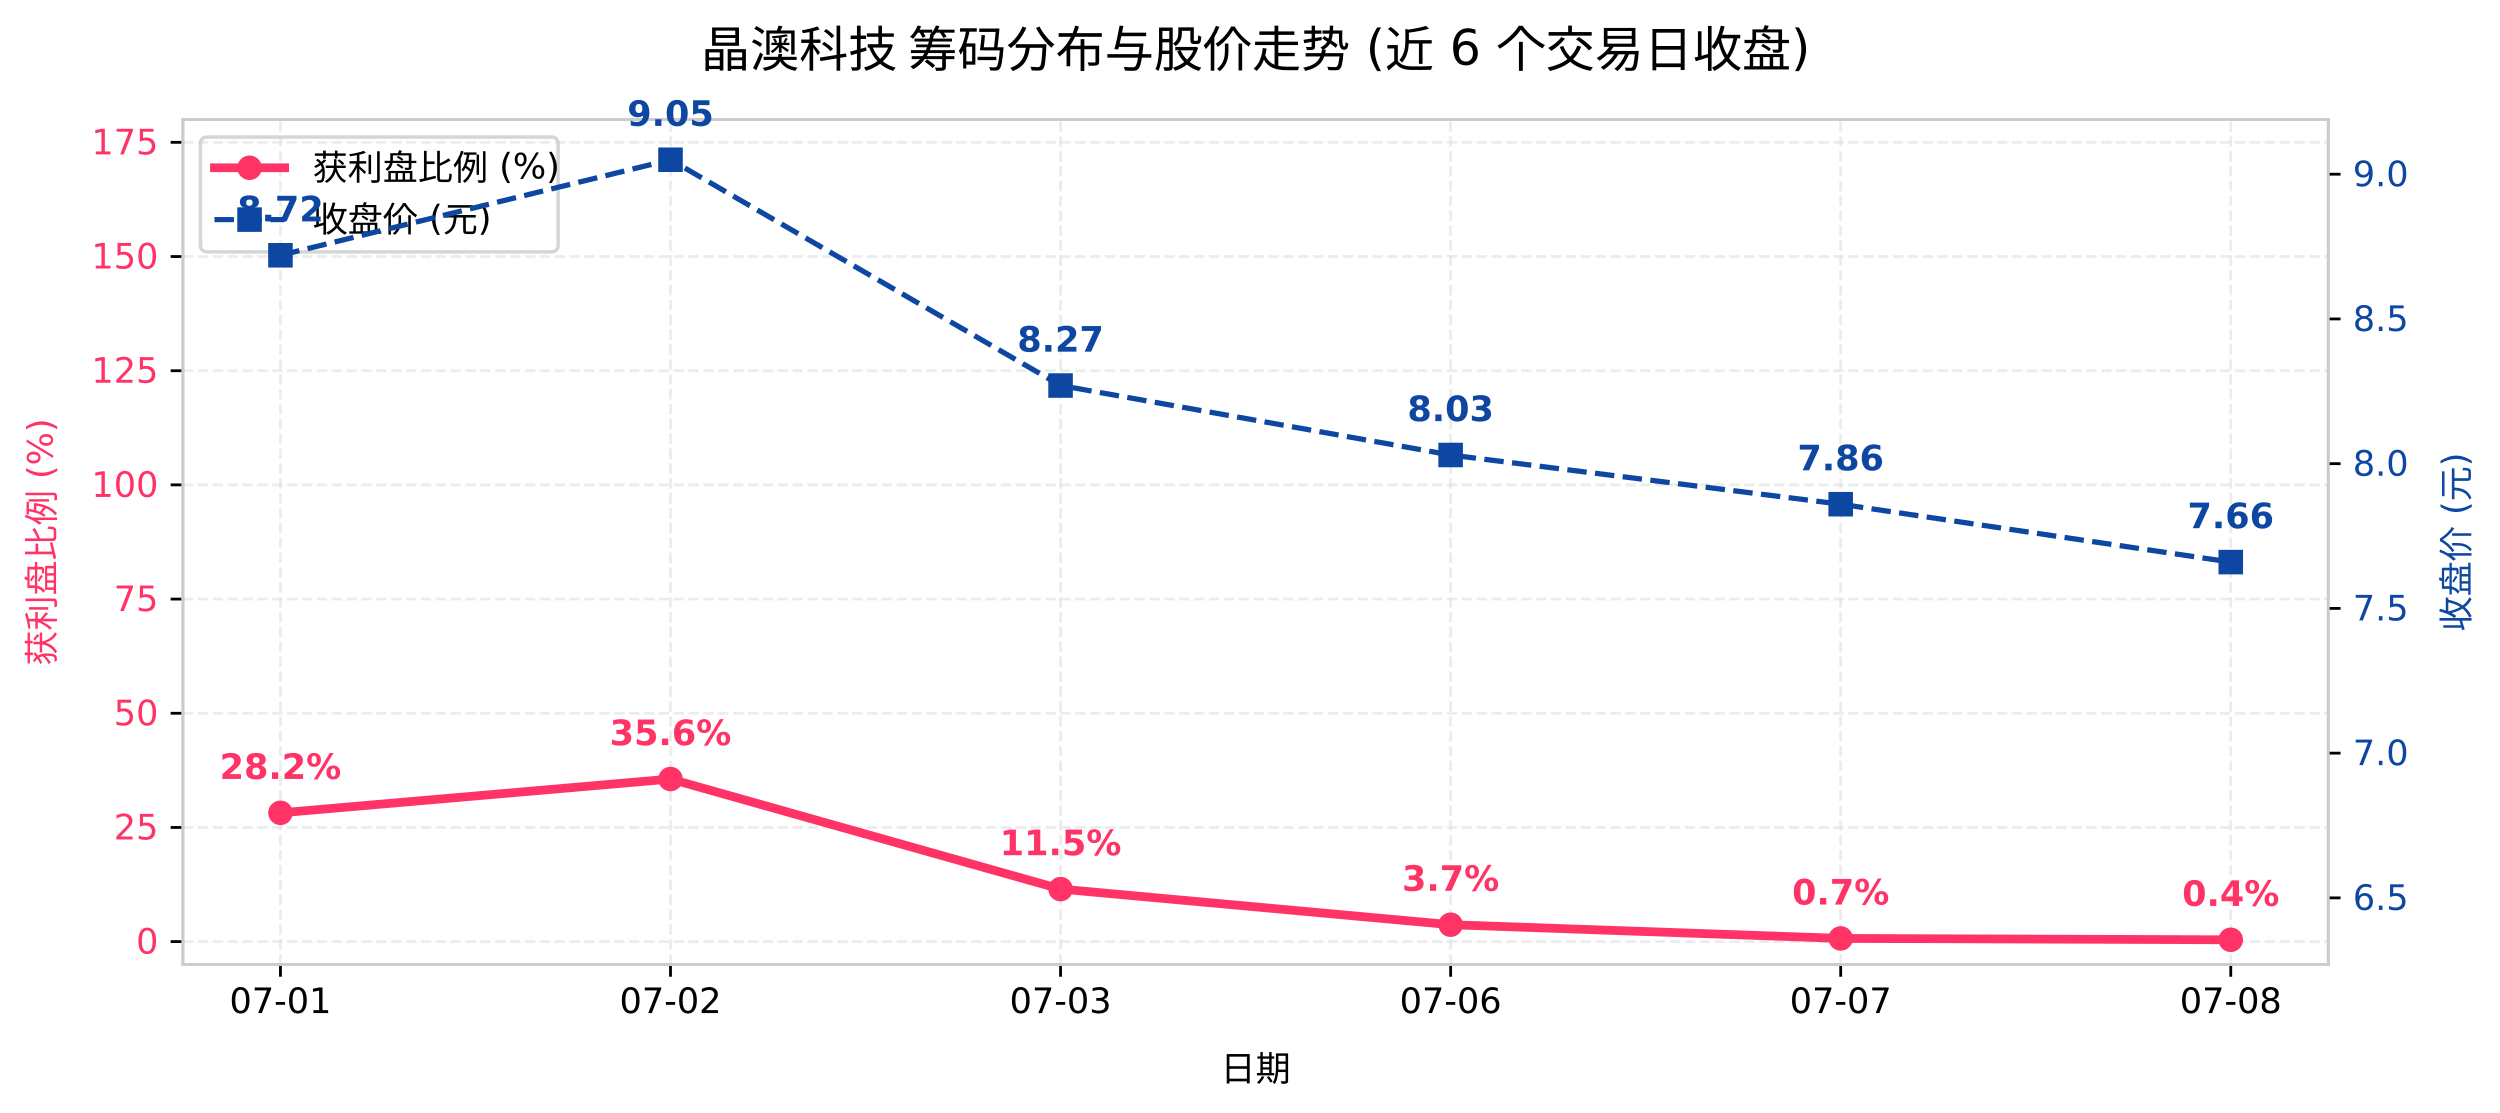
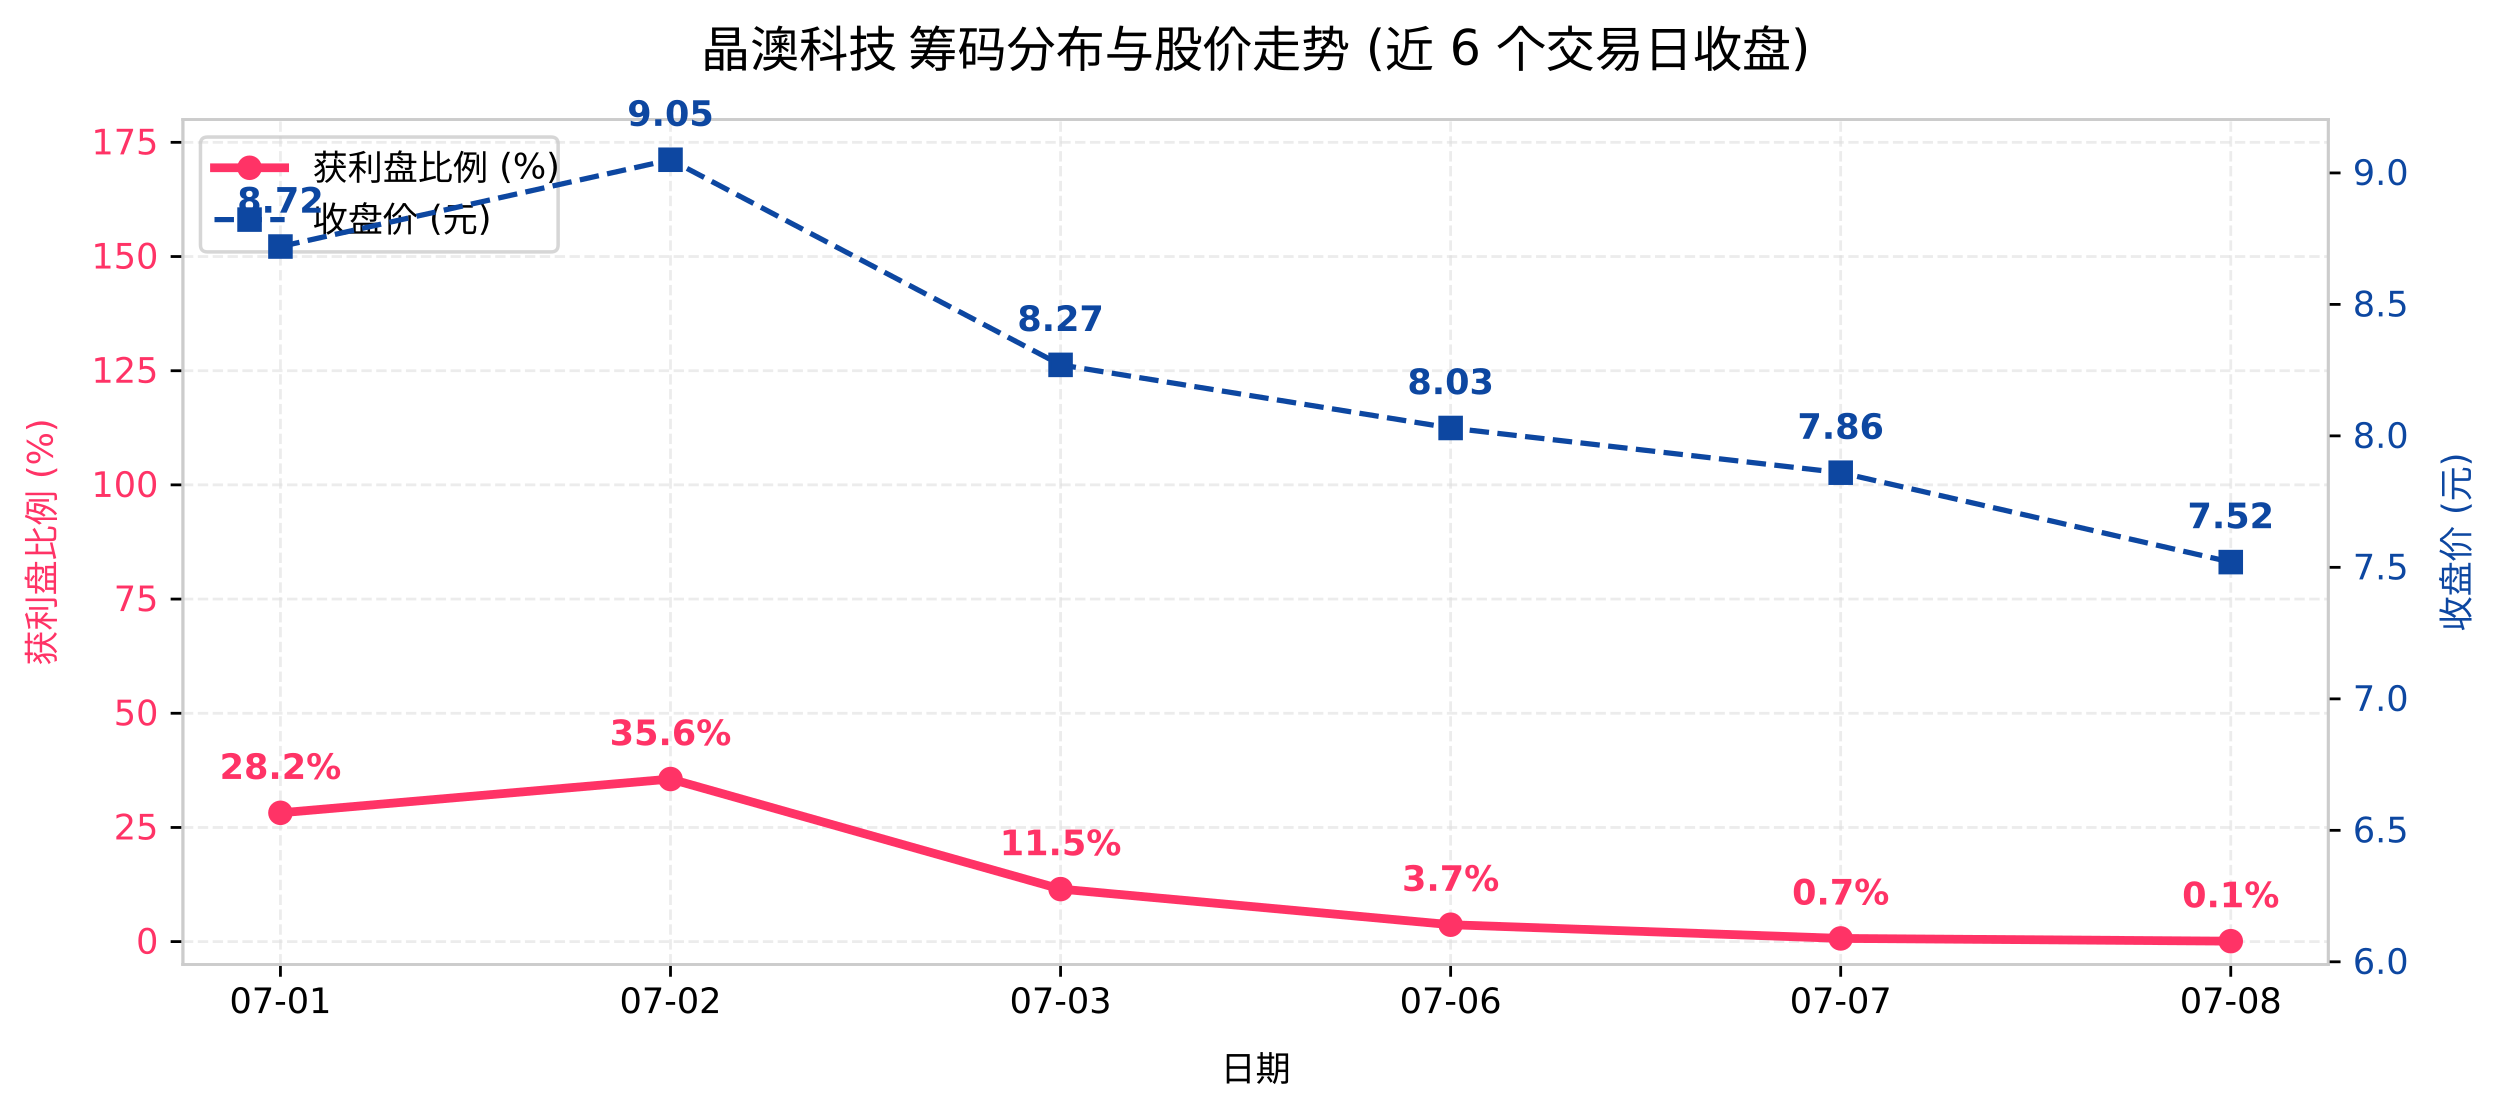
<svg xmlns="http://www.w3.org/2000/svg" xmlns:xlink="http://www.w3.org/1999/xlink" width="712.881pt" height="317.148pt" viewBox="0 0 712.881 317.148" version="1.1">
  <defs>
    <style type="text/css">*{stroke-linejoin: round; stroke-linecap: butt}</style>
  </defs>
  <g id="figure_1">
    <g id="patch_1">
      <path d="M 0 317.148  L 712.881 317.148  L 712.881 0  L 0 0  L 0 317.148  z " style="fill: none" />
    </g>
    <g id="axes_1">
      <g id="patch_2">
        <path d="M 52.163 275.017  L 663.913 275.017  L 663.913 34.08  L 52.163 34.08  L 52.163 275.017  z " style="fill: none" />
      </g>
      <g id="matplotlib.axis_1">
        <g id="xtick_1">
          <g id="line2d_1">
-             <path d="M 79.969 275.017  L 79.969 34.08  " clip-path="url(#p8829906de4)" style="fill: none; stroke-dasharray: 2.96,1.28; stroke-dashoffset: 0; stroke: #e0e0e0; stroke-opacity: 0.6; stroke-width: 0.8" />
+             <path d="M 79.969 275.017  L 79.969 34.08  " clip-path="url(#pffcd427c57)" style="fill: none; stroke-dasharray: 2.96,1.28; stroke-dashoffset: 0; stroke: #e0e0e0; stroke-opacity: 0.6; stroke-width: 0.8" />
          </g>
          <g id="line2d_2">
            <defs>
-               <path id="m676dfeffb2" d="M 0 0  L 0 3.5  " style="stroke: #000000; stroke-width: 0.8" />
+               <path id="m168689f86f" d="M 0 0  L 0 3.5  " style="stroke: #000000; stroke-width: 0.8" />
            </defs>
            <g>
-               <use xlink:href="#m676dfeffb2" x="79.969" y="275.017" style="stroke: #000000; stroke-width: 0.8" />
+               <use xlink:href="#m168689f86f" x="79.969" y="275.017" style="stroke: #000000; stroke-width: 0.8" />
            </g>
          </g>
          <g id="text_1">
            <text style="font: 10px 'WenQuanYi Zen Hei', 'DejaVu Sans', 'Arial', sans-serif; text-anchor: middle" x="79.969" y="288.873" transform="rotate(-0 79.96932 288.8728)">07-01</text>
          </g>
        </g>
        <g id="xtick_2">
          <g id="line2d_3">
-             <path d="M 191.197 275.017  L 191.197 34.08  " clip-path="url(#p8829906de4)" style="fill: none; stroke-dasharray: 2.96,1.28; stroke-dashoffset: 0; stroke: #e0e0e0; stroke-opacity: 0.6; stroke-width: 0.8" />
+             <path d="M 191.197 275.017  L 191.197 34.08  " clip-path="url(#pffcd427c57)" style="fill: none; stroke-dasharray: 2.96,1.28; stroke-dashoffset: 0; stroke: #e0e0e0; stroke-opacity: 0.6; stroke-width: 0.8" />
          </g>
          <g id="line2d_4">
            <g>
-               <use xlink:href="#m676dfeffb2" x="191.197" y="275.017" style="stroke: #000000; stroke-width: 0.8" />
+               <use xlink:href="#m168689f86f" x="191.197" y="275.017" style="stroke: #000000; stroke-width: 0.8" />
            </g>
          </g>
          <g id="text_2">
            <text style="font: 10px 'WenQuanYi Zen Hei', 'DejaVu Sans', 'Arial', sans-serif; text-anchor: middle" x="191.197" y="288.873" transform="rotate(-0 191.1966 288.8728)">07-02</text>
          </g>
        </g>
        <g id="xtick_3">
          <g id="line2d_5">
-             <path d="M 302.424 275.017  L 302.424 34.08  " clip-path="url(#p8829906de4)" style="fill: none; stroke-dasharray: 2.96,1.28; stroke-dashoffset: 0; stroke: #e0e0e0; stroke-opacity: 0.6; stroke-width: 0.8" />
+             <path d="M 302.424 275.017  L 302.424 34.08  " clip-path="url(#pffcd427c57)" style="fill: none; stroke-dasharray: 2.96,1.28; stroke-dashoffset: 0; stroke: #e0e0e0; stroke-opacity: 0.6; stroke-width: 0.8" />
          </g>
          <g id="line2d_6">
            <g>
-               <use xlink:href="#m676dfeffb2" x="302.424" y="275.017" style="stroke: #000000; stroke-width: 0.8" />
+               <use xlink:href="#m168689f86f" x="302.424" y="275.017" style="stroke: #000000; stroke-width: 0.8" />
            </g>
          </g>
          <g id="text_3">
            <text style="font: 10px 'WenQuanYi Zen Hei', 'DejaVu Sans', 'Arial', sans-serif; text-anchor: middle" x="302.424" y="288.873" transform="rotate(-0 302.4239 288.8728)">07-03</text>
          </g>
        </g>
        <g id="xtick_4">
          <g id="line2d_7">
-             <path d="M 413.651 275.017  L 413.651 34.08  " clip-path="url(#p8829906de4)" style="fill: none; stroke-dasharray: 2.96,1.28; stroke-dashoffset: 0; stroke: #e0e0e0; stroke-opacity: 0.6; stroke-width: 0.8" />
+             <path d="M 413.651 275.017  L 413.651 34.08  " clip-path="url(#pffcd427c57)" style="fill: none; stroke-dasharray: 2.96,1.28; stroke-dashoffset: 0; stroke: #e0e0e0; stroke-opacity: 0.6; stroke-width: 0.8" />
          </g>
          <g id="line2d_8">
            <g>
-               <use xlink:href="#m676dfeffb2" x="413.651" y="275.017" style="stroke: #000000; stroke-width: 0.8" />
+               <use xlink:href="#m168689f86f" x="413.651" y="275.017" style="stroke: #000000; stroke-width: 0.8" />
            </g>
          </g>
          <g id="text_4">
            <text style="font: 10px 'WenQuanYi Zen Hei', 'DejaVu Sans', 'Arial', sans-serif; text-anchor: middle" x="413.651" y="288.873" transform="rotate(-0 413.6511 288.8728)">07-06</text>
          </g>
        </g>
        <g id="xtick_5">
          <g id="line2d_9">
-             <path d="M 524.878 275.017  L 524.878 34.08  " clip-path="url(#p8829906de4)" style="fill: none; stroke-dasharray: 2.96,1.28; stroke-dashoffset: 0; stroke: #e0e0e0; stroke-opacity: 0.6; stroke-width: 0.8" />
+             <path d="M 524.878 275.017  L 524.878 34.08  " clip-path="url(#pffcd427c57)" style="fill: none; stroke-dasharray: 2.96,1.28; stroke-dashoffset: 0; stroke: #e0e0e0; stroke-opacity: 0.6; stroke-width: 0.8" />
          </g>
          <g id="line2d_10">
            <g>
-               <use xlink:href="#m676dfeffb2" x="524.878" y="275.017" style="stroke: #000000; stroke-width: 0.8" />
+               <use xlink:href="#m168689f86f" x="524.878" y="275.017" style="stroke: #000000; stroke-width: 0.8" />
            </g>
          </g>
          <g id="text_5">
            <text style="font: 10px 'WenQuanYi Zen Hei', 'DejaVu Sans', 'Arial', sans-serif; text-anchor: middle" x="524.878" y="288.873" transform="rotate(-0 524.8784 288.8728)">07-07</text>
          </g>
        </g>
        <g id="xtick_6">
          <g id="line2d_11">
-             <path d="M 636.106 275.017  L 636.106 34.08  " clip-path="url(#p8829906de4)" style="fill: none; stroke-dasharray: 2.96,1.28; stroke-dashoffset: 0; stroke: #e0e0e0; stroke-opacity: 0.6; stroke-width: 0.8" />
+             <path d="M 636.106 275.017  L 636.106 34.08  " clip-path="url(#pffcd427c57)" style="fill: none; stroke-dasharray: 2.96,1.28; stroke-dashoffset: 0; stroke: #e0e0e0; stroke-opacity: 0.6; stroke-width: 0.8" />
          </g>
          <g id="line2d_12">
            <g>
-               <use xlink:href="#m676dfeffb2" x="636.106" y="275.017" style="stroke: #000000; stroke-width: 0.8" />
+               <use xlink:href="#m168689f86f" x="636.106" y="275.017" style="stroke: #000000; stroke-width: 0.8" />
            </g>
          </g>
          <g id="text_6">
            <text style="font: 10px 'WenQuanYi Zen Hei', 'DejaVu Sans', 'Arial', sans-serif; text-anchor: middle" x="636.106" y="288.873" transform="rotate(-0 636.1057 288.8728)">07-08</text>
          </g>
        </g>
        <g id="text_7">
          <text style="font: 10px 'WenQuanYi Zen Hei', 'DejaVu Sans', 'Arial', sans-serif; text-anchor: middle" x="358.038" y="308.287" transform="rotate(-0 358.0375 308.2869)">日期</text>
        </g>
      </g>
      <g id="matplotlib.axis_2">
        <g id="ytick_1">
          <g id="line2d_13">
-             <path d="M 52.163 268.505  L 663.913 268.505  " clip-path="url(#p8829906de4)" style="fill: none; stroke-dasharray: 2.96,1.28; stroke-dashoffset: 0; stroke: #e0e0e0; stroke-opacity: 0.6; stroke-width: 0.8" />
+             <path d="M 52.163 268.505  L 663.913 268.505  " clip-path="url(#pffcd427c57)" style="fill: none; stroke-dasharray: 2.96,1.28; stroke-dashoffset: 0; stroke: #e0e0e0; stroke-opacity: 0.6; stroke-width: 0.8" />
          </g>
          <g id="line2d_14">
            <defs>
-               <path id="m15f1584dc9" d="M 0 0  L -3.5 0  " style="stroke: #000000; stroke-width: 0.8" />
+               <path id="m6ae91ce767" d="M 0 0  L -3.5 0  " style="stroke: #000000; stroke-width: 0.8" />
            </defs>
            <g>
-               <use xlink:href="#m15f1584dc9" x="52.163" y="268.505" style="stroke: #000000; stroke-width: 0.8" />
+               <use xlink:href="#m6ae91ce767" x="52.163" y="268.505" style="stroke: #000000; stroke-width: 0.8" />
            </g>
          </g>
          <g id="text_8">
            <text style="fill: #ff3366; font: 10px 'WenQuanYi Zen Hei', 'DejaVu Sans', 'Arial', sans-serif; text-anchor: end" x="45.163" y="271.933" transform="rotate(-0 45.1625 271.9329)">0</text>
          </g>
        </g>
        <g id="ytick_2">
          <g id="line2d_15">
-             <path d="M 52.163 235.946  L 663.913 235.946  " clip-path="url(#p8829906de4)" style="fill: none; stroke-dasharray: 2.96,1.28; stroke-dashoffset: 0; stroke: #e0e0e0; stroke-opacity: 0.6; stroke-width: 0.8" />
+             <path d="M 52.163 235.946  L 663.913 235.946  " clip-path="url(#pffcd427c57)" style="fill: none; stroke-dasharray: 2.96,1.28; stroke-dashoffset: 0; stroke: #e0e0e0; stroke-opacity: 0.6; stroke-width: 0.8" />
          </g>
          <g id="line2d_16">
            <g>
-               <use xlink:href="#m15f1584dc9" x="52.163" y="235.946" style="stroke: #000000; stroke-width: 0.8" />
+               <use xlink:href="#m6ae91ce767" x="52.163" y="235.946" style="stroke: #000000; stroke-width: 0.8" />
            </g>
          </g>
          <g id="text_9">
            <text style="fill: #ff3366; font: 10px 'WenQuanYi Zen Hei', 'DejaVu Sans', 'Arial', sans-serif; text-anchor: end" x="45.163" y="239.374" transform="rotate(-0 45.1625 239.3739)">25</text>
          </g>
        </g>
        <g id="ytick_3">
          <g id="line2d_17">
-             <path d="M 52.163 203.387  L 663.913 203.387  " clip-path="url(#p8829906de4)" style="fill: none; stroke-dasharray: 2.96,1.28; stroke-dashoffset: 0; stroke: #e0e0e0; stroke-opacity: 0.6; stroke-width: 0.8" />
+             <path d="M 52.163 203.387  L 663.913 203.387  " clip-path="url(#pffcd427c57)" style="fill: none; stroke-dasharray: 2.96,1.28; stroke-dashoffset: 0; stroke: #e0e0e0; stroke-opacity: 0.6; stroke-width: 0.8" />
          </g>
          <g id="line2d_18">
            <g>
-               <use xlink:href="#m15f1584dc9" x="52.163" y="203.387" style="stroke: #000000; stroke-width: 0.8" />
+               <use xlink:href="#m6ae91ce767" x="52.163" y="203.387" style="stroke: #000000; stroke-width: 0.8" />
            </g>
          </g>
          <g id="text_10">
            <text style="fill: #ff3366; font: 10px 'WenQuanYi Zen Hei', 'DejaVu Sans', 'Arial', sans-serif; text-anchor: end" x="45.163" y="206.815" transform="rotate(-0 45.1625 206.815)">50</text>
          </g>
        </g>
        <g id="ytick_4">
          <g id="line2d_19">
-             <path d="M 52.163 170.828  L 663.913 170.828  " clip-path="url(#p8829906de4)" style="fill: none; stroke-dasharray: 2.96,1.28; stroke-dashoffset: 0; stroke: #e0e0e0; stroke-opacity: 0.6; stroke-width: 0.8" />
+             <path d="M 52.163 170.828  L 663.913 170.828  " clip-path="url(#pffcd427c57)" style="fill: none; stroke-dasharray: 2.96,1.28; stroke-dashoffset: 0; stroke: #e0e0e0; stroke-opacity: 0.6; stroke-width: 0.8" />
          </g>
          <g id="line2d_20">
            <g>
-               <use xlink:href="#m15f1584dc9" x="52.163" y="170.828" style="stroke: #000000; stroke-width: 0.8" />
+               <use xlink:href="#m6ae91ce767" x="52.163" y="170.828" style="stroke: #000000; stroke-width: 0.8" />
            </g>
          </g>
          <g id="text_11">
            <text style="fill: #ff3366; font: 10px 'WenQuanYi Zen Hei', 'DejaVu Sans', 'Arial', sans-serif; text-anchor: end" x="45.163" y="174.256" transform="rotate(-0 45.1625 174.256)">75</text>
          </g>
        </g>
        <g id="ytick_5">
          <g id="line2d_21">
-             <path d="M 52.163 138.269  L 663.913 138.269  " clip-path="url(#p8829906de4)" style="fill: none; stroke-dasharray: 2.96,1.28; stroke-dashoffset: 0; stroke: #e0e0e0; stroke-opacity: 0.6; stroke-width: 0.8" />
+             <path d="M 52.163 138.269  L 663.913 138.269  " clip-path="url(#pffcd427c57)" style="fill: none; stroke-dasharray: 2.96,1.28; stroke-dashoffset: 0; stroke: #e0e0e0; stroke-opacity: 0.6; stroke-width: 0.8" />
          </g>
          <g id="line2d_22">
            <g>
-               <use xlink:href="#m15f1584dc9" x="52.163" y="138.269" style="stroke: #000000; stroke-width: 0.8" />
+               <use xlink:href="#m6ae91ce767" x="52.163" y="138.269" style="stroke: #000000; stroke-width: 0.8" />
            </g>
          </g>
          <g id="text_12">
            <text style="fill: #ff3366; font: 10px 'WenQuanYi Zen Hei', 'DejaVu Sans', 'Arial', sans-serif; text-anchor: end" x="45.163" y="141.697" transform="rotate(-0 45.1625 141.6971)">100</text>
          </g>
        </g>
        <g id="ytick_6">
          <g id="line2d_23">
-             <path d="M 52.163 105.71  L 663.913 105.71  " clip-path="url(#p8829906de4)" style="fill: none; stroke-dasharray: 2.96,1.28; stroke-dashoffset: 0; stroke: #e0e0e0; stroke-opacity: 0.6; stroke-width: 0.8" />
+             <path d="M 52.163 105.71  L 663.913 105.71  " clip-path="url(#pffcd427c57)" style="fill: none; stroke-dasharray: 2.96,1.28; stroke-dashoffset: 0; stroke: #e0e0e0; stroke-opacity: 0.6; stroke-width: 0.8" />
          </g>
          <g id="line2d_24">
            <g>
-               <use xlink:href="#m15f1584dc9" x="52.163" y="105.71" style="stroke: #000000; stroke-width: 0.8" />
+               <use xlink:href="#m6ae91ce767" x="52.163" y="105.71" style="stroke: #000000; stroke-width: 0.8" />
            </g>
          </g>
          <g id="text_13">
            <text style="fill: #ff3366; font: 10px 'WenQuanYi Zen Hei', 'DejaVu Sans', 'Arial', sans-serif; text-anchor: end" x="45.163" y="109.138" transform="rotate(-0 45.1625 109.1381)">125</text>
          </g>
        </g>
        <g id="ytick_7">
          <g id="line2d_25">
-             <path d="M 52.163 73.151  L 663.913 73.151  " clip-path="url(#p8829906de4)" style="fill: none; stroke-dasharray: 2.96,1.28; stroke-dashoffset: 0; stroke: #e0e0e0; stroke-opacity: 0.6; stroke-width: 0.8" />
+             <path d="M 52.163 73.151  L 663.913 73.151  " clip-path="url(#pffcd427c57)" style="fill: none; stroke-dasharray: 2.96,1.28; stroke-dashoffset: 0; stroke: #e0e0e0; stroke-opacity: 0.6; stroke-width: 0.8" />
          </g>
          <g id="line2d_26">
            <g>
-               <use xlink:href="#m15f1584dc9" x="52.163" y="73.151" style="stroke: #000000; stroke-width: 0.8" />
+               <use xlink:href="#m6ae91ce767" x="52.163" y="73.151" style="stroke: #000000; stroke-width: 0.8" />
            </g>
          </g>
          <g id="text_14">
            <text style="fill: #ff3366; font: 10px 'WenQuanYi Zen Hei', 'DejaVu Sans', 'Arial', sans-serif; text-anchor: end" x="45.163" y="76.579" transform="rotate(-0 45.1625 76.57918)">150</text>
          </g>
        </g>
        <g id="ytick_8">
          <g id="line2d_27">
-             <path d="M 52.163 40.592  L 663.913 40.592  " clip-path="url(#p8829906de4)" style="fill: none; stroke-dasharray: 2.96,1.28; stroke-dashoffset: 0; stroke: #e0e0e0; stroke-opacity: 0.6; stroke-width: 0.8" />
+             <path d="M 52.163 40.592  L 663.913 40.592  " clip-path="url(#pffcd427c57)" style="fill: none; stroke-dasharray: 2.96,1.28; stroke-dashoffset: 0; stroke: #e0e0e0; stroke-opacity: 0.6; stroke-width: 0.8" />
          </g>
          <g id="line2d_28">
            <g>
-               <use xlink:href="#m15f1584dc9" x="52.163" y="40.592" style="stroke: #000000; stroke-width: 0.8" />
+               <use xlink:href="#m6ae91ce767" x="52.163" y="40.592" style="stroke: #000000; stroke-width: 0.8" />
            </g>
          </g>
          <g id="text_15">
            <text style="fill: #ff3366; font: 10px 'WenQuanYi Zen Hei', 'DejaVu Sans', 'Arial', sans-serif; text-anchor: end" x="45.163" y="44.02" transform="rotate(-0 45.1625 44.02023)">175</text>
          </g>
        </g>
        <g id="text_16">
          <text style="fill: #ff3366; font: 10px 'WenQuanYi Zen Hei', 'DejaVu Sans', 'Arial', sans-serif; text-anchor: middle" x="15.463" y="154.548" transform="rotate(-90 15.4625 154.5484)">获利盘比例 (%)</text>
        </g>
      </g>
      <g id="line2d_29">
-         <path d="M 79.969 231.778  L 191.197 222.141  L 302.424 253.528  L 413.651 263.686  L 524.878 267.593  L 636.106 267.984  " clip-path="url(#p8829906de4)" style="fill: none; stroke: #ff3366; stroke-width: 2.5; stroke-linecap: square" />
+         <path d="M 79.969 231.778  L 191.197 222.141  L 302.424 253.528  L 413.651 263.686  L 524.878 267.593  L 636.106 268.375  " clip-path="url(#pffcd427c57)" style="fill: none; stroke: #ff3366; stroke-width: 2.5; stroke-linecap: square" />
        <defs>
-           <path id="m57e7193706" d="M 0 3  C 0.796 3 1.559 2.684 2.121 2.121  C 2.684 1.559 3 0.796 3 0  C 3 -0.796 2.684 -1.559 2.121 -2.121  C 1.559 -2.684 0.796 -3 0 -3  C -0.796 -3 -1.559 -2.684 -2.121 -2.121  C -2.684 -1.559 -3 -0.796 -3 0  C -3 0.796 -2.684 1.559 -2.121 2.121  C -1.559 2.684 -0.796 3 0 3  z " style="stroke: #ff3366" />
+           <path id="me8f61da4ee" d="M 0 3  C 0.796 3 1.559 2.684 2.121 2.121  C 2.684 1.559 3 0.796 3 0  C 3 -0.796 2.684 -1.559 2.121 -2.121  C 1.559 -2.684 0.796 -3 0 -3  C -0.796 -3 -1.559 -2.684 -2.121 -2.121  C -2.684 -1.559 -3 -0.796 -3 0  C -3 0.796 -2.684 1.559 -2.121 2.121  C -1.559 2.684 -0.796 3 0 3  z " style="stroke: #ff3366" />
        </defs>
-         <g clip-path="url(#p8829906de4)">
-           <use xlink:href="#m57e7193706" x="79.969" y="231.778" style="fill: #ff3366; stroke: #ff3366" />
-           <use xlink:href="#m57e7193706" x="191.197" y="222.141" style="fill: #ff3366; stroke: #ff3366" />
-           <use xlink:href="#m57e7193706" x="302.424" y="253.528" style="fill: #ff3366; stroke: #ff3366" />
-           <use xlink:href="#m57e7193706" x="413.651" y="263.686" style="fill: #ff3366; stroke: #ff3366" />
-           <use xlink:href="#m57e7193706" x="524.878" y="267.593" style="fill: #ff3366; stroke: #ff3366" />
-           <use xlink:href="#m57e7193706" x="636.106" y="267.984" style="fill: #ff3366; stroke: #ff3366" />
+         <g clip-path="url(#pffcd427c57)">
+           <use xlink:href="#me8f61da4ee" x="79.969" y="231.778" style="fill: #ff3366; stroke: #ff3366" />
+           <use xlink:href="#me8f61da4ee" x="191.197" y="222.141" style="fill: #ff3366; stroke: #ff3366" />
+           <use xlink:href="#me8f61da4ee" x="302.424" y="253.528" style="fill: #ff3366; stroke: #ff3366" />
+           <use xlink:href="#me8f61da4ee" x="413.651" y="263.686" style="fill: #ff3366; stroke: #ff3366" />
+           <use xlink:href="#me8f61da4ee" x="524.878" y="267.593" style="fill: #ff3366; stroke: #ff3366" />
+           <use xlink:href="#me8f61da4ee" x="636.106" y="268.375" style="fill: #ff3366; stroke: #ff3366" />
        </g>
      </g>
      <g id="patch_3">
        <path d="M 52.163 275.017  L 52.163 34.08  " style="fill: none; stroke: #cccccc; stroke-width: 0.8; stroke-linejoin: miter; stroke-linecap: square" />
      </g>
      <g id="patch_4">
        <path d="M 663.913 275.017  L 663.913 34.08  " style="fill: none; stroke: #cccccc; stroke-width: 0.8; stroke-linejoin: miter; stroke-linecap: square" />
      </g>
      <g id="patch_5">
        <path d="M 52.163 275.017  L 663.913 275.017  " style="fill: none; stroke: #cccccc; stroke-width: 0.8; stroke-linejoin: miter; stroke-linecap: square" />
      </g>
      <g id="patch_6">
        <path d="M 52.163 34.08  L 663.913 34.08  " style="fill: none; stroke: #cccccc; stroke-width: 0.8; stroke-linejoin: miter; stroke-linecap: square" />
      </g>
      <g id="text_17">
        <text style="fill: #ff3366; font: 700 10px 'WenQuanYi Zen Hei', 'DejaVu Sans', 'Arial', sans-serif; text-anchor: middle" x="79.969" y="222.117" transform="rotate(-0 79.96932 222.1173)">28.2%</text>
      </g>
      <g id="text_18">
        <text style="fill: #ff3366; font: 700 10px 'WenQuanYi Zen Hei', 'DejaVu Sans', 'Arial', sans-serif; text-anchor: middle" x="191.197" y="212.48" transform="rotate(-0 191.1966 212.4799)">35.6%</text>
      </g>
      <g id="text_19">
        <text style="fill: #ff3366; font: 700 10px 'WenQuanYi Zen Hei', 'DejaVu Sans', 'Arial', sans-serif; text-anchor: middle" x="302.424" y="243.867" transform="rotate(-0 302.4239 243.8667)">11.5%</text>
      </g>
      <g id="text_20">
        <text style="fill: #ff3366; font: 700 10px 'WenQuanYi Zen Hei', 'DejaVu Sans', 'Arial', sans-serif; text-anchor: middle" x="413.651" y="254.025" transform="rotate(-0 413.6511 254.0251)">3.7%</text>
      </g>
      <g id="text_21">
        <text style="fill: #ff3366; font: 700 10px 'WenQuanYi Zen Hei', 'DejaVu Sans', 'Arial', sans-serif; text-anchor: middle" x="524.878" y="257.932" transform="rotate(-0 524.8784 257.9322)">0.7%</text>
      </g>
      <g id="text_22">
-         <text style="fill: #ff3366; font: 700 10px 'WenQuanYi Zen Hei', 'DejaVu Sans', 'Arial', sans-serif; text-anchor: middle" x="636.106" y="258.323" transform="rotate(-0 636.1057 258.3229)">0.4%</text>
+         <text style="fill: #ff3366; font: 700 10px 'WenQuanYi Zen Hei', 'DejaVu Sans', 'Arial', sans-serif; text-anchor: middle" x="636.106" y="258.714" transform="rotate(-0 636.1057 258.7136)">0.1%</text>
      </g>
      <g id="legend_1">
        <g id="patch_7">
          <path d="M 59.163 71.829  L 157.15 71.829  Q 159.15 71.829 159.15 69.829  L 159.15 41.08  Q 159.15 39.08 157.15 39.08  L 59.163 39.08  Q 57.163 39.08 57.163 41.08  L 57.163 69.829  Q 57.163 71.829 59.163 71.829  L 59.163 71.829  z " style="fill: none; opacity: 0.8; stroke: #cccccc; stroke-linejoin: miter" />
        </g>
        <g id="line2d_30">
          <path d="M 61.163 47.843  L 71.162 47.843  L 81.162 47.843  " style="fill: none; stroke: #ff3366; stroke-width: 2.5; stroke-linecap: square" />
          <g>
-             <use xlink:href="#m57e7193706" x="71.162" y="47.843" style="fill: #ff3366; stroke: #ff3366" />
+             <use xlink:href="#me8f61da4ee" x="71.162" y="47.843" style="fill: #ff3366; stroke: #ff3366" />
          </g>
        </g>
        <g id="text_23">
          <text style="font: 10px 'WenQuanYi Zen Hei', 'DejaVu Sans', 'Arial', sans-serif; text-anchor: start" x="89.162" y="51.343" transform="rotate(-0 89.1625 51.34281)">获利盘比例 (%)</text>
        </g>
        <g id="line2d_31">
          <path d="M 61.163 62.619  L 71.162 62.619  L 81.162 62.619  " style="fill: none; stroke-dasharray: 5.55,2.4; stroke-dashoffset: 0; stroke: #0d47a1; stroke-width: 1.5" />
          <defs>
-             <path id="me5ffa72a48" d="M -3 3  L 3 3  L 3 -3  L -3 -3  z " style="stroke: #0d47a1; stroke-linejoin: miter" />
+             <path id="m33bd073ae0" d="M -3 3  L 3 3  L 3 -3  L -3 -3  z " style="stroke: #0d47a1; stroke-linejoin: miter" />
          </defs>
          <g>
-             <use xlink:href="#me5ffa72a48" x="71.162" y="62.619" style="fill: #0d47a1; stroke: #0d47a1; stroke-linejoin: miter" />
+             <use xlink:href="#m33bd073ae0" x="71.162" y="62.619" style="fill: #0d47a1; stroke: #0d47a1; stroke-linejoin: miter" />
          </g>
        </g>
        <g id="text_24">
          <text style="font: 10px 'WenQuanYi Zen Hei', 'DejaVu Sans', 'Arial', sans-serif; text-anchor: start" x="89.162" y="66.119" transform="rotate(-0 89.1625 66.11938)">收盘价 (元)</text>
        </g>
      </g>
    </g>
    <g id="axes_2">
      <g id="matplotlib.axis_3">
        <g id="ytick_9">
          <g id="line2d_32">
            <defs>
-               <path id="meaf2b97ad9" d="M 0 0  L 3.5 0  " style="stroke: #000000; stroke-width: 0.8" />
+               <path id="m9d9ed6a662" d="M 0 0  L 3.5 0  " style="stroke: #000000; stroke-width: 0.8" />
            </defs>
            <g>
-               <use xlink:href="#meaf2b97ad9" x="663.913" y="256.032" style="stroke: #000000; stroke-width: 0.8" />
+               <use xlink:href="#m9d9ed6a662" x="663.913" y="274.267" style="stroke: #000000; stroke-width: 0.8" />
            </g>
          </g>
          <g id="text_25">
-             <text style="fill: #0d47a1; font: 10px 'WenQuanYi Zen Hei', 'DejaVu Sans', 'Arial', sans-serif; text-anchor: start" x="670.913" y="259.46" transform="rotate(-0 670.9125 259.4603)">6.5</text>
+             <text style="fill: #0d47a1; font: 10px 'WenQuanYi Zen Hei', 'DejaVu Sans', 'Arial', sans-serif; text-anchor: start" x="670.913" y="277.695" transform="rotate(-0 670.9125 277.6948)">6.0</text>
          </g>
        </g>
        <g id="ytick_10">
          <g id="line2d_33">
            <g>
-               <use xlink:href="#meaf2b97ad9" x="663.913" y="214.762" style="stroke: #000000; stroke-width: 0.8" />
+               <use xlink:href="#m9d9ed6a662" x="663.913" y="236.773" style="stroke: #000000; stroke-width: 0.8" />
            </g>
          </g>
          <g id="text_26">
-             <text style="fill: #0d47a1; font: 10px 'WenQuanYi Zen Hei', 'DejaVu Sans', 'Arial', sans-serif; text-anchor: start" x="670.913" y="218.19" transform="rotate(-0 670.9125 218.19)">7.0</text>
+             <text style="fill: #0d47a1; font: 10px 'WenQuanYi Zen Hei', 'DejaVu Sans', 'Arial', sans-serif; text-anchor: start" x="670.913" y="240.201" transform="rotate(-0 670.9125 240.2008)">6.5</text>
          </g>
        </g>
        <g id="ytick_11">
          <g id="line2d_34">
            <g>
-               <use xlink:href="#meaf2b97ad9" x="663.913" y="173.492" style="stroke: #000000; stroke-width: 0.8" />
+               <use xlink:href="#m9d9ed6a662" x="663.913" y="199.279" style="stroke: #000000; stroke-width: 0.8" />
            </g>
          </g>
          <g id="text_27">
-             <text style="fill: #0d47a1; font: 10px 'WenQuanYi Zen Hei', 'DejaVu Sans', 'Arial', sans-serif; text-anchor: start" x="670.913" y="176.92" transform="rotate(-0 670.9125 176.9196)">7.5</text>
+             <text style="fill: #0d47a1; font: 10px 'WenQuanYi Zen Hei', 'DejaVu Sans', 'Arial', sans-serif; text-anchor: start" x="670.913" y="202.707" transform="rotate(-0 670.9125 202.7069)">7.0</text>
          </g>
        </g>
        <g id="ytick_12">
          <g id="line2d_35">
            <g>
-               <use xlink:href="#meaf2b97ad9" x="663.913" y="132.221" style="stroke: #000000; stroke-width: 0.8" />
+               <use xlink:href="#m9d9ed6a662" x="663.913" y="161.785" style="stroke: #000000; stroke-width: 0.8" />
            </g>
          </g>
          <g id="text_28">
-             <text style="fill: #0d47a1; font: 10px 'WenQuanYi Zen Hei', 'DejaVu Sans', 'Arial', sans-serif; text-anchor: start" x="670.913" y="135.649" transform="rotate(-0 670.9125 135.6493)">8.0</text>
+             <text style="fill: #0d47a1; font: 10px 'WenQuanYi Zen Hei', 'DejaVu Sans', 'Arial', sans-serif; text-anchor: start" x="670.913" y="165.213" transform="rotate(-0 670.9125 165.2129)">7.5</text>
          </g>
        </g>
        <g id="ytick_13">
          <g id="line2d_36">
            <g>
-               <use xlink:href="#meaf2b97ad9" x="663.913" y="90.951" style="stroke: #000000; stroke-width: 0.8" />
+               <use xlink:href="#m9d9ed6a662" x="663.913" y="124.291" style="stroke: #000000; stroke-width: 0.8" />
            </g>
          </g>
          <g id="text_29">
-             <text style="fill: #0d47a1; font: 10px 'WenQuanYi Zen Hei', 'DejaVu Sans', 'Arial', sans-serif; text-anchor: start" x="670.913" y="94.379" transform="rotate(-0 670.9125 94.37897)">8.5</text>
+             <text style="fill: #0d47a1; font: 10px 'WenQuanYi Zen Hei', 'DejaVu Sans', 'Arial', sans-serif; text-anchor: start" x="670.913" y="127.719" transform="rotate(-0 670.9125 127.7189)">8.0</text>
          </g>
        </g>
        <g id="ytick_14">
          <g id="line2d_37">
            <g>
-               <use xlink:href="#meaf2b97ad9" x="663.913" y="49.681" style="stroke: #000000; stroke-width: 0.8" />
+               <use xlink:href="#m9d9ed6a662" x="663.913" y="86.797" style="stroke: #000000; stroke-width: 0.8" />
            </g>
          </g>
          <g id="text_30">
-             <text style="fill: #0d47a1; font: 10px 'WenQuanYi Zen Hei', 'DejaVu Sans', 'Arial', sans-serif; text-anchor: start" x="670.913" y="53.109" transform="rotate(-0 670.9125 53.10863)">9.0</text>
-           </g>
-         </g>
-         <g id="text_31">
+             <text style="fill: #0d47a1; font: 10px 'WenQuanYi Zen Hei', 'DejaVu Sans', 'Arial', sans-serif; text-anchor: start" x="670.913" y="90.225" transform="rotate(-0 670.9125 90.22496)">8.5</text>
+           </g>
+         </g>
+         <g id="ytick_15">
+           <g id="line2d_38">
+             <g>
+               <use xlink:href="#m9d9ed6a662" x="663.913" y="49.303" style="stroke: #000000; stroke-width: 0.8" />
+             </g>
+           </g>
+           <g id="text_31">
+             <text style="fill: #0d47a1; font: 10px 'WenQuanYi Zen Hei', 'DejaVu Sans', 'Arial', sans-serif; text-anchor: start" x="670.913" y="52.731" transform="rotate(-0 670.9125 52.73099)">9.0</text>
+           </g>
+         </g>
+         <g id="text_32">
          <text style="fill: #0d47a1; font: 10px 'WenQuanYi Zen Hei', 'DejaVu Sans', 'Arial', sans-serif; text-anchor: middle" x="703.972" y="154.548" transform="rotate(-90 703.9719 154.5484)">收盘价 (元)</text>
        </g>
      </g>
-       <g id="line2d_38">
-         <path d="M 79.969 72.792  L 191.197 45.553  L 302.424 109.935  L 413.651 129.745  L 524.878 143.777  L 636.106 160.285  " clip-path="url(#p8829906de4)" style="fill: none; stroke-dasharray: 5.55,2.4; stroke-dashoffset: 0; stroke: #0d47a1; stroke-width: 1.5" />
-         <g clip-path="url(#p8829906de4)">
-           <use xlink:href="#me5ffa72a48" x="79.969" y="72.792" style="fill: #0d47a1; stroke: #0d47a1; stroke-linejoin: miter" />
-           <use xlink:href="#me5ffa72a48" x="191.197" y="45.553" style="fill: #0d47a1; stroke: #0d47a1; stroke-linejoin: miter" />
-           <use xlink:href="#me5ffa72a48" x="302.424" y="109.935" style="fill: #0d47a1; stroke: #0d47a1; stroke-linejoin: miter" />
-           <use xlink:href="#me5ffa72a48" x="413.651" y="129.745" style="fill: #0d47a1; stroke: #0d47a1; stroke-linejoin: miter" />
-           <use xlink:href="#me5ffa72a48" x="524.878" y="143.777" style="fill: #0d47a1; stroke: #0d47a1; stroke-linejoin: miter" />
-           <use xlink:href="#me5ffa72a48" x="636.106" y="160.285" style="fill: #0d47a1; stroke: #0d47a1; stroke-linejoin: miter" />
+       <g id="line2d_39">
+         <path d="M 79.969 70.299  L 191.197 45.553  L 302.424 104.044  L 413.651 122.041  L 524.878 134.789  L 636.106 160.285  " clip-path="url(#pffcd427c57)" style="fill: none; stroke-dasharray: 5.55,2.4; stroke-dashoffset: 0; stroke: #0d47a1; stroke-width: 1.5" />
+         <g clip-path="url(#pffcd427c57)">
+           <use xlink:href="#m33bd073ae0" x="79.969" y="70.299" style="fill: #0d47a1; stroke: #0d47a1; stroke-linejoin: miter" />
+           <use xlink:href="#m33bd073ae0" x="191.197" y="45.553" style="fill: #0d47a1; stroke: #0d47a1; stroke-linejoin: miter" />
+           <use xlink:href="#m33bd073ae0" x="302.424" y="104.044" style="fill: #0d47a1; stroke: #0d47a1; stroke-linejoin: miter" />
+           <use xlink:href="#m33bd073ae0" x="413.651" y="122.041" style="fill: #0d47a1; stroke: #0d47a1; stroke-linejoin: miter" />
+           <use xlink:href="#m33bd073ae0" x="524.878" y="134.789" style="fill: #0d47a1; stroke: #0d47a1; stroke-linejoin: miter" />
+           <use xlink:href="#m33bd073ae0" x="636.106" y="160.285" style="fill: #0d47a1; stroke: #0d47a1; stroke-linejoin: miter" />
        </g>
      </g>
      <g id="patch_8">
        <path d="M 52.163 275.017  L 52.163 34.08  " style="fill: none; stroke: #cccccc; stroke-width: 0.8; stroke-linejoin: miter; stroke-linecap: square" />
      </g>
      <g id="patch_9">
        <path d="M 663.913 275.017  L 663.913 34.08  " style="fill: none; stroke: #cccccc; stroke-width: 0.8; stroke-linejoin: miter; stroke-linecap: square" />
      </g>
      <g id="patch_10">
        <path d="M 52.163 275.017  L 663.913 275.017  " style="fill: none; stroke: #cccccc; stroke-width: 0.8; stroke-linejoin: miter; stroke-linecap: square" />
      </g>
      <g id="patch_11">
        <path d="M 52.163 34.08  L 663.913 34.08  " style="fill: none; stroke: #cccccc; stroke-width: 0.8; stroke-linejoin: miter; stroke-linecap: square" />
      </g>
-       <g id="text_32">
-         <text style="fill: #0d47a1; font: 700 10px 'WenQuanYi Zen Hei', 'DejaVu Sans', 'Arial', sans-serif; text-anchor: middle" x="79.969" y="63.131" transform="rotate(-0 79.96932 63.13096)">8.72</text>
-       </g>
      <g id="text_33">
+         <text style="fill: #0d47a1; font: 700 10px 'WenQuanYi Zen Hei', 'DejaVu Sans', 'Arial', sans-serif; text-anchor: middle" x="79.969" y="60.639" transform="rotate(-0 79.96932 60.63855)">8.72</text>
+       </g>
+       <g id="text_34">
        <text style="fill: #0d47a1; font: 700 10px 'WenQuanYi Zen Hei', 'DejaVu Sans', 'Arial', sans-serif; text-anchor: middle" x="191.197" y="35.893" transform="rotate(-0 191.1966 35.89253)">9.05</text>
      </g>
-       <g id="text_34">
-         <text style="fill: #0d47a1; font: 700 10px 'WenQuanYi Zen Hei', 'DejaVu Sans', 'Arial', sans-serif; text-anchor: middle" x="302.424" y="100.274" transform="rotate(-0 302.4239 100.2743)">8.27</text>
-       </g>
      <g id="text_35">
-         <text style="fill: #0d47a1; font: 700 10px 'WenQuanYi Zen Hei', 'DejaVu Sans', 'Arial', sans-serif; text-anchor: middle" x="413.651" y="120.084" transform="rotate(-0 413.6511 120.084)">8.03</text>
+         <text style="fill: #0d47a1; font: 700 10px 'WenQuanYi Zen Hei', 'DejaVu Sans', 'Arial', sans-serif; text-anchor: middle" x="302.424" y="94.383" transform="rotate(-0 302.4239 94.38312)">8.27</text>
      </g>
      <g id="text_36">
-         <text style="fill: #0d47a1; font: 700 10px 'WenQuanYi Zen Hei', 'DejaVu Sans', 'Arial', sans-serif; text-anchor: middle" x="524.878" y="134.116" transform="rotate(-0 524.8784 134.1159)">7.86</text>
+         <text style="fill: #0d47a1; font: 700 10px 'WenQuanYi Zen Hei', 'DejaVu Sans', 'Arial', sans-serif; text-anchor: middle" x="413.651" y="112.38" transform="rotate(-0 413.6511 112.3802)">8.03</text>
      </g>
      <g id="text_37">
-         <text style="fill: #0d47a1; font: 700 10px 'WenQuanYi Zen Hei', 'DejaVu Sans', 'Arial', sans-serif; text-anchor: middle" x="636.106" y="150.624" transform="rotate(-0 636.1057 150.6241)">7.66</text>
+         <text style="fill: #0d47a1; font: 700 10px 'WenQuanYi Zen Hei', 'DejaVu Sans', 'Arial', sans-serif; text-anchor: middle" x="524.878" y="125.128" transform="rotate(-0 524.8784 125.1282)">7.86</text>
      </g>
      <g id="text_38">
+         <text style="fill: #0d47a1; font: 700 10px 'WenQuanYi Zen Hei', 'DejaVu Sans', 'Arial', sans-serif; text-anchor: middle" x="636.106" y="150.624" transform="rotate(-0 636.1057 150.6241)">7.52</text>
+       </g>
+       <g id="text_39">
        <text style="font: 14px 'WenQuanYi Zen Hei', 'DejaVu Sans', 'Arial', sans-serif; text-anchor: middle" x="358.038" y="19.08" transform="rotate(-0 358.0375 19.08031)">晶澳科技 筹码分布与股价走势 (近 6 个交易日收盘)</text>
      </g>
    </g>
  </g>
  <defs>
-     <clipPath id="p8829906de4">
+     <clipPath id="pffcd427c57">
      <rect x="52.163" y="34.08" width="611.75" height="240.936" />
    </clipPath>
  </defs>
</svg>
